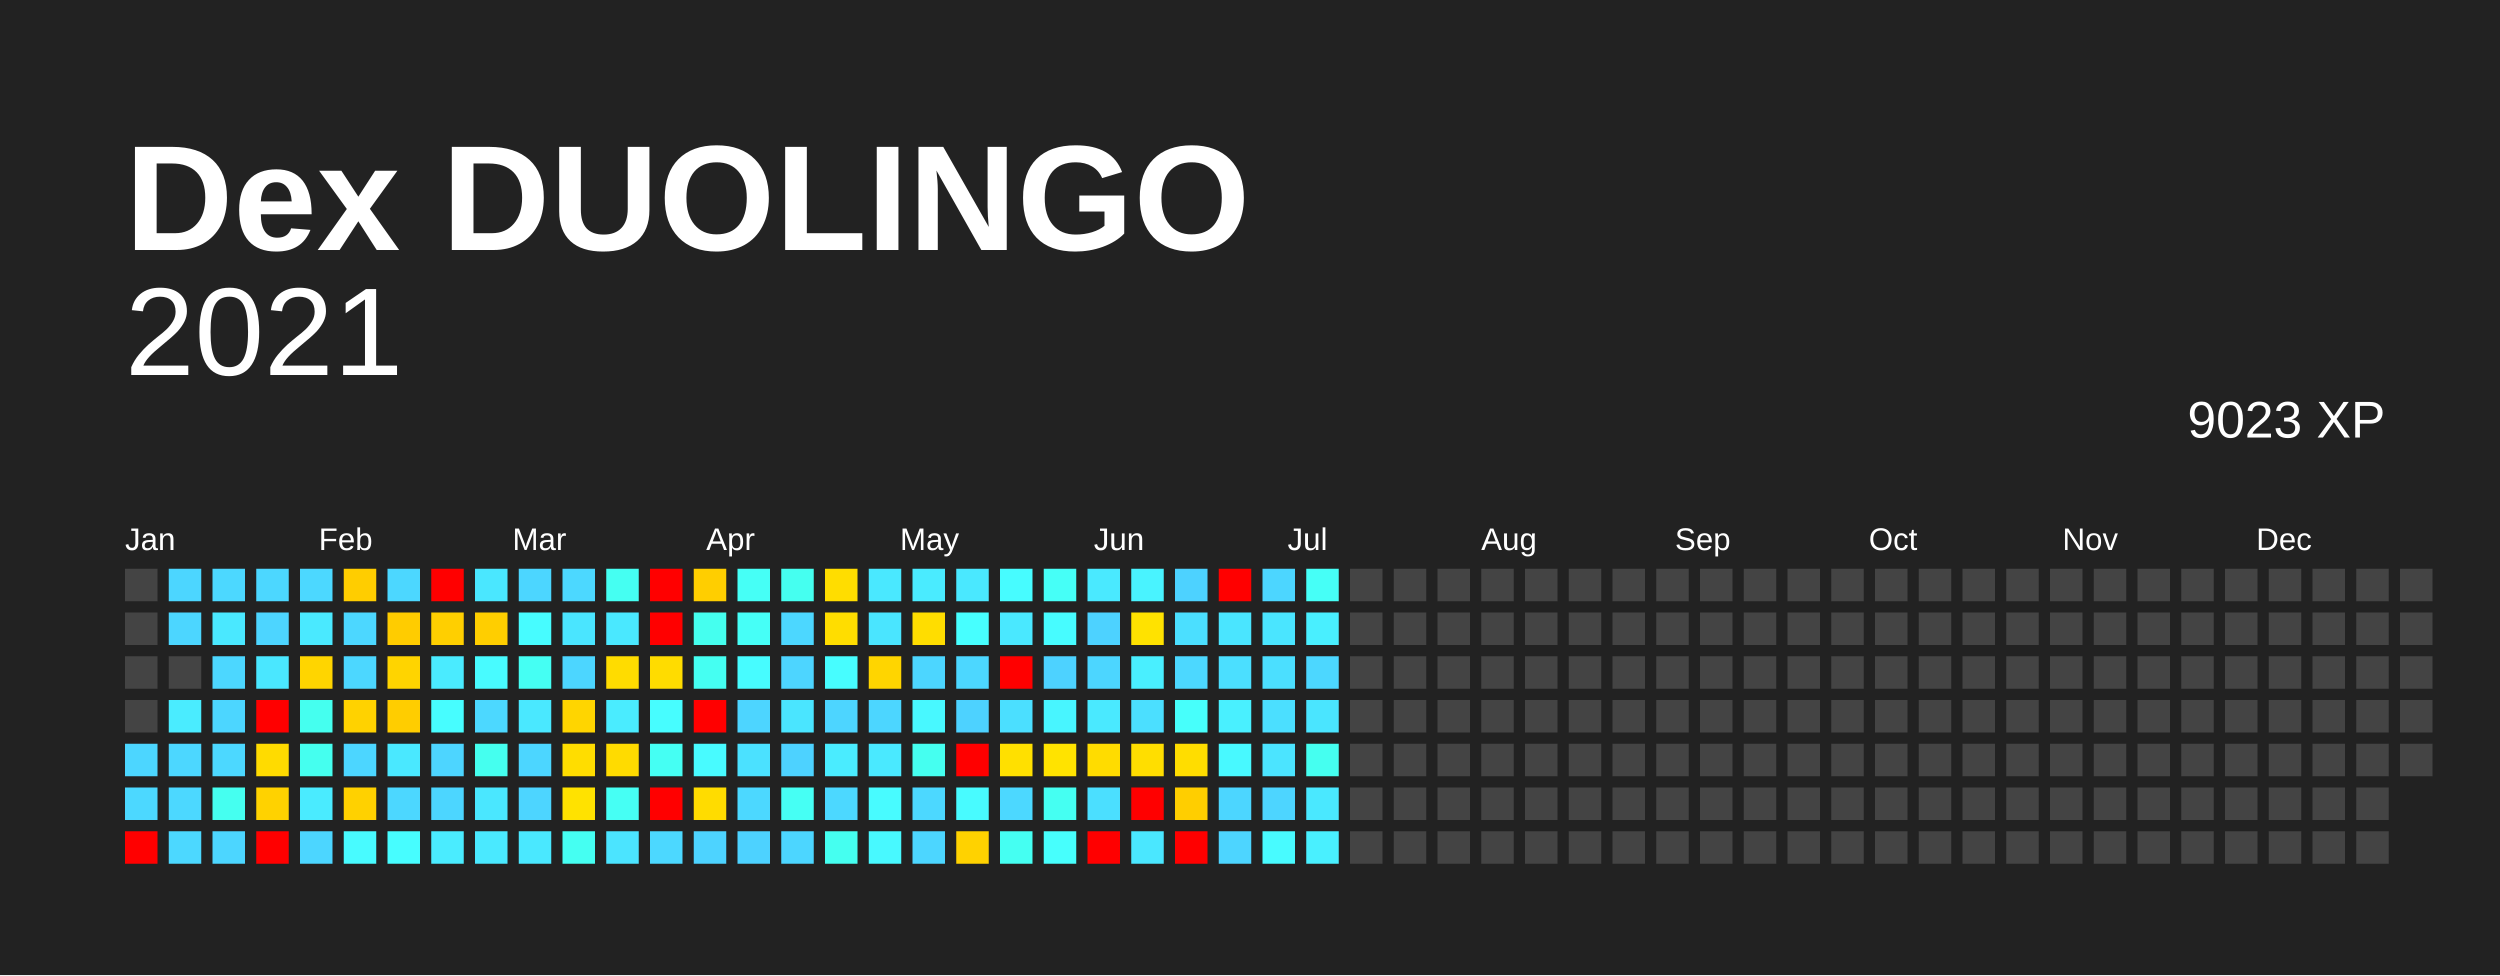
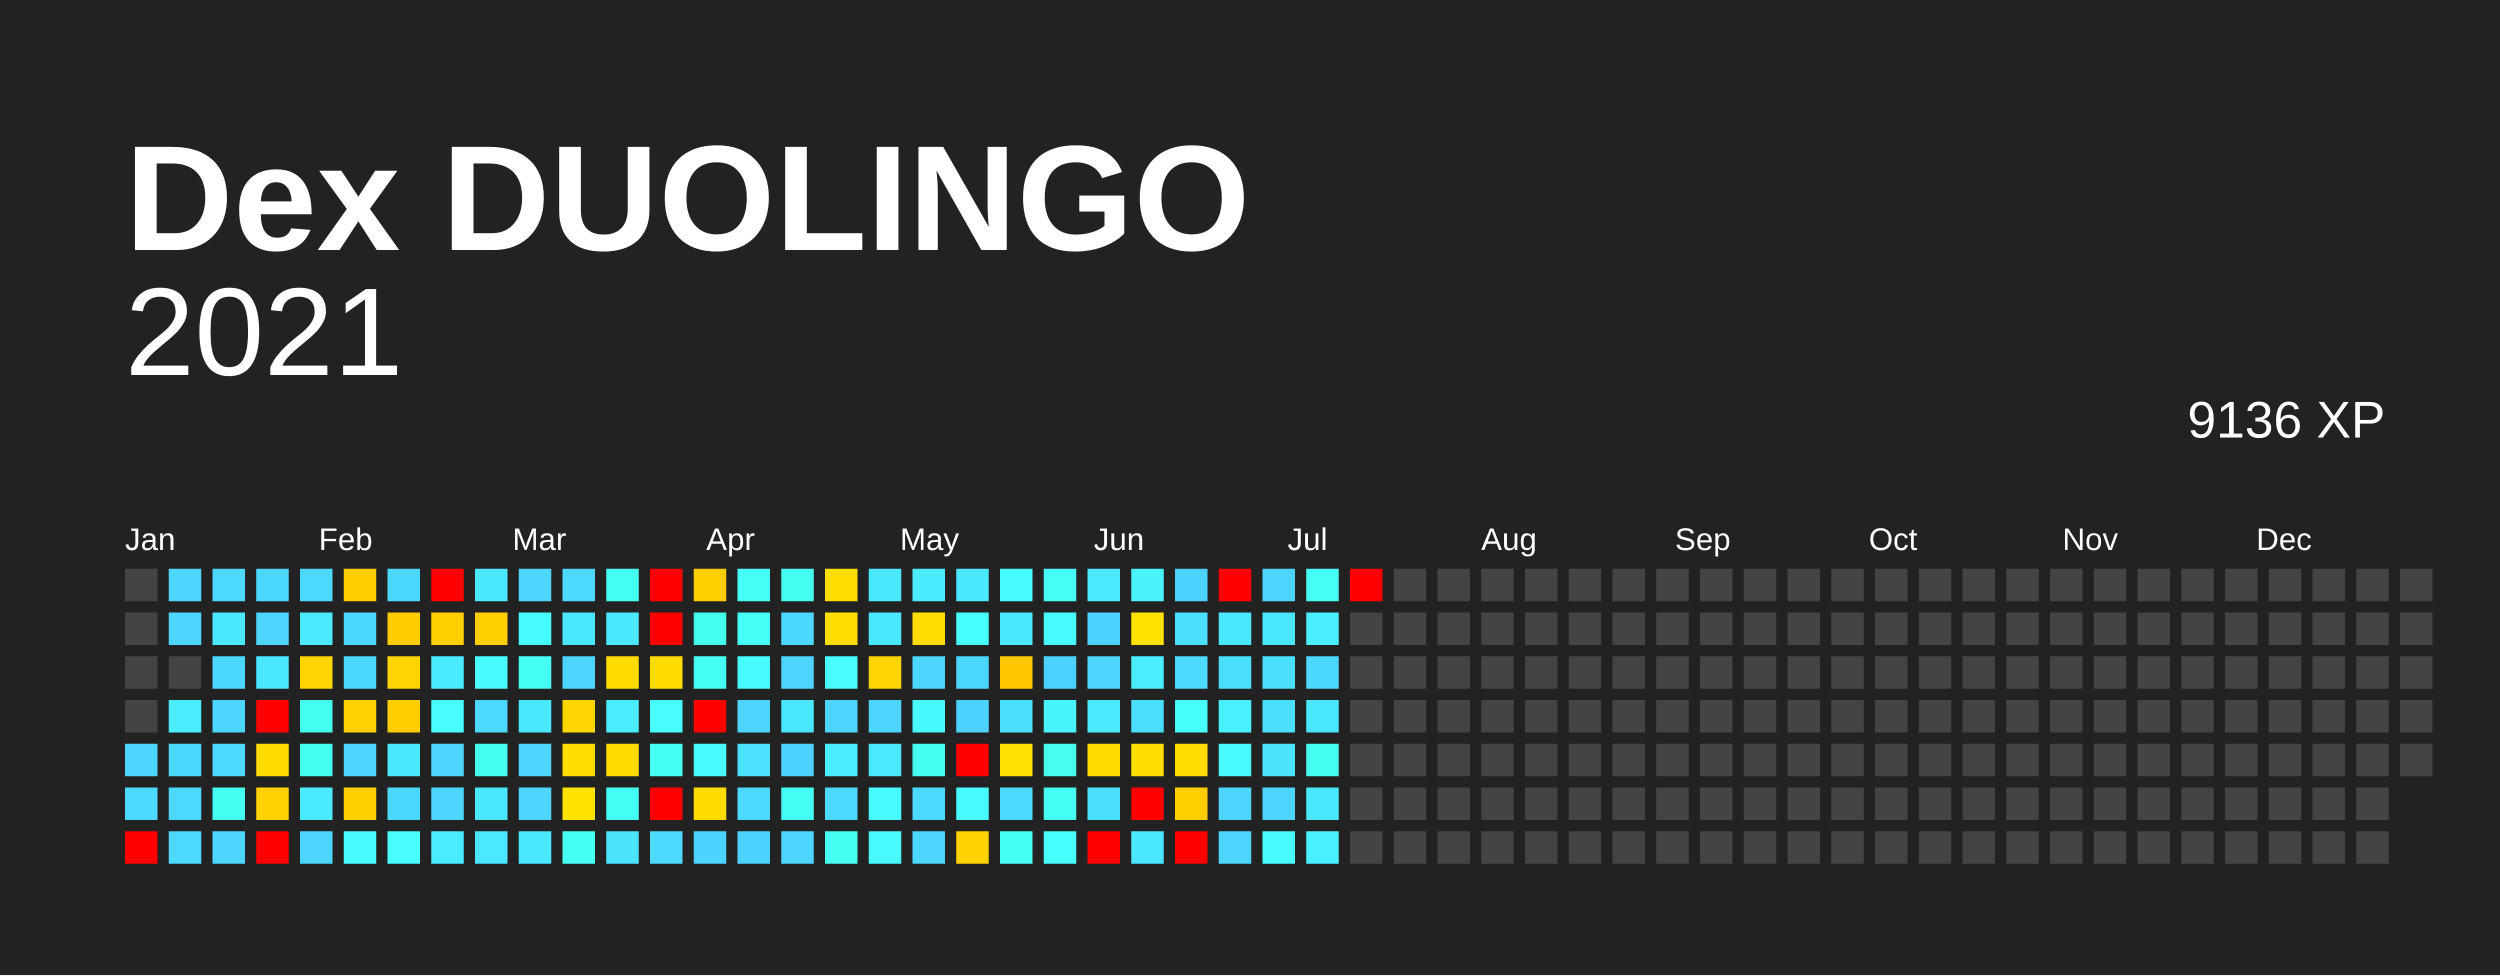
<svg xmlns="http://www.w3.org/2000/svg" baseProfile="full" height="78mm" version="1.1" viewBox="0,0,200,78" width="200mm">
  <defs />
  <rect fill="#222222" height="78" width="200" x="0" y="0" />
  <text fill="#FFFFFF" style="font-size:12px; font-family:Arial; font-weight:bold;" x="10" y="20">Dex DUOLINGO</text>
  <text alignment-baseline="hanging" fill="#FFFFFF" style="font-size:10.0px; font-family:Arial;" x="10" y="30">2021</text>
-   <text alignment-baseline="hanging" fill="#FFFFFF" style="font-size:4.125px; font-family:Arial;" x="175" y="35">9023 XP</text>
+   <text alignment-baseline="hanging" fill="#FFFFFF" style="font-size:4.125px; font-family:Arial;" x="175" y="35">9136 XP</text>
  <text fill="#FFFFFF" style="font-size:2.5px; font-family:Arial" x="10.0" y="44">Jan</text>
  <text fill="#FFFFFF" style="font-size:2.5px; font-family:Arial" x="25.5" y="44">Feb</text>
  <text fill="#FFFFFF" style="font-size:2.5px; font-family:Arial" x="41.0" y="44">Mar</text>
  <text fill="#FFFFFF" style="font-size:2.5px; font-family:Arial" x="56.5" y="44">Apr</text>
  <text fill="#FFFFFF" style="font-size:2.5px; font-family:Arial" x="72.0" y="44">May</text>
  <text fill="#FFFFFF" style="font-size:2.5px; font-family:Arial" x="87.5" y="44">Jun</text>
  <text fill="#FFFFFF" style="font-size:2.5px; font-family:Arial" x="103.0" y="44">Jul</text>
  <text fill="#FFFFFF" style="font-size:2.5px; font-family:Arial" x="118.5" y="44">Aug</text>
  <text fill="#FFFFFF" style="font-size:2.5px; font-family:Arial" x="134.0" y="44">Sep</text>
  <text fill="#FFFFFF" style="font-size:2.5px; font-family:Arial" x="149.5" y="44">Oct</text>
  <text fill="#FFFFFF" style="font-size:2.5px; font-family:Arial" x="165.0" y="44">Nov</text>
  <text fill="#FFFFFF" style="font-size:2.5px; font-family:Arial" x="180.5" y="44">Dec</text>
  <rect fill="#444444" height="2.6" width="2.6" x="10.0" y="45.5" />
  <rect fill="#444444" height="2.6" width="2.6" x="10.0" y="49.0" />
  <rect fill="#444444" height="2.6" width="2.6" x="10.0" y="52.5" />
  <rect fill="#444444" height="2.6" width="2.6" x="10.0" y="56.0" />
  <rect fill="#4cd6ff" height="2.6" width="2.6" x="10.0" y="59.5" />
  <rect fill="#4cd8ff" height="2.6" width="2.6" x="10.0" y="63.0" />
  <rect fill="red" height="2.6" width="2.6" x="10.0" y="66.5" />
  <rect fill="#4cd6ff" height="2.6" width="2.6" x="13.5" y="45.5" />
  <rect fill="#4cd6ff" height="2.6" width="2.6" x="13.5" y="49.0" />
  <rect fill="#444444" height="2.6" width="2.6" x="13.5" y="52.5" />
  <rect fill="#4aecff" height="2.6" width="2.6" x="13.5" y="56.0" />
  <rect fill="#4cd7ff" height="2.6" width="2.6" x="13.5" y="59.5" />
  <rect fill="#4cd8ff" height="2.6" width="2.6" x="13.5" y="63.0" />
  <rect fill="#4cd8ff" height="2.6" width="2.6" x="13.5" y="66.5" />
  <rect fill="#4cd8ff" height="2.6" width="2.6" x="17.0" y="45.5" />
  <rect fill="#4ae8ff" height="2.6" width="2.6" x="17.0" y="49.0" />
  <rect fill="#4cd7ff" height="2.6" width="2.6" x="17.0" y="52.5" />
  <rect fill="#4cd6ff" height="2.6" width="2.6" x="17.0" y="56.0" />
  <rect fill="#4cd8ff" height="2.6" width="2.6" x="17.0" y="59.5" />
  <rect fill="#45fff0" height="2.6" width="2.6" x="17.0" y="63.0" />
  <rect fill="#4cd6ff" height="2.6" width="2.6" x="17.0" y="66.5" />
  <rect fill="#4cd7ff" height="2.6" width="2.6" x="20.5" y="45.5" />
  <rect fill="#4dd5ff" height="2.6" width="2.6" x="20.5" y="49.0" />
  <rect fill="#4ae7ff" height="2.6" width="2.6" x="20.5" y="52.5" />
  <rect fill="red" height="2.6" width="2.6" x="20.5" y="56.0" />
  <rect fill="#ffdb00" height="2.6" width="2.6" x="20.5" y="59.5" />
  <rect fill="#ffd200" height="2.6" width="2.6" x="20.5" y="63.0" />
  <rect fill="red" height="2.6" width="2.6" x="20.5" y="66.5" />
  <rect fill="#4cd8ff" height="2.6" width="2.6" x="24.0" y="45.5" />
  <rect fill="#4ae9ff" height="2.6" width="2.6" x="24.0" y="49.0" />
  <rect fill="#ffd500" height="2.6" width="2.6" x="24.0" y="52.5" />
  <rect fill="#45ffef" height="2.6" width="2.6" x="24.0" y="56.0" />
  <rect fill="#45ffef" height="2.6" width="2.6" x="24.0" y="59.5" />
  <rect fill="#4aebff" height="2.6" width="2.6" x="24.0" y="63.0" />
  <rect fill="#4cd6ff" height="2.6" width="2.6" x="24.0" y="66.5" />
  <rect fill="#ffcd00" height="2.6" width="2.6" x="27.5" y="45.5" />
  <rect fill="#4cd7ff" height="2.6" width="2.6" x="27.5" y="49.0" />
  <rect fill="#4cd7ff" height="2.6" width="2.6" x="27.5" y="52.5" />
  <rect fill="#ffd200" height="2.6" width="2.6" x="27.5" y="56.0" />
  <rect fill="#4cd6ff" height="2.6" width="2.6" x="27.5" y="59.5" />
  <rect fill="#ffd100" height="2.6" width="2.6" x="27.5" y="63.0" />
  <rect fill="#48fbff" height="2.6" width="2.6" x="27.5" y="66.5" />
  <rect fill="#4cd7ff" height="2.6" width="2.6" x="31.0" y="45.5" />
  <rect fill="#ffcc00" height="2.6" width="2.6" x="31.0" y="49.0" />
  <rect fill="#ffd400" height="2.6" width="2.6" x="31.0" y="52.5" />
  <rect fill="#ffcd00" height="2.6" width="2.6" x="31.0" y="56.0" />
  <rect fill="#4ae8ff" height="2.6" width="2.6" x="31.0" y="59.5" />
  <rect fill="#4cd7ff" height="2.6" width="2.6" x="31.0" y="63.0" />
  <rect fill="#47fdff" height="2.6" width="2.6" x="31.0" y="66.5" />
  <rect fill="red" height="2.6" width="2.6" x="34.5" y="45.5" />
  <rect fill="#ffcf00" height="2.6" width="2.6" x="34.5" y="49.0" />
  <rect fill="#4aebff" height="2.6" width="2.6" x="34.5" y="52.5" />
  <rect fill="#47fdff" height="2.6" width="2.6" x="34.5" y="56.0" />
  <rect fill="#4dd5ff" height="2.6" width="2.6" x="34.5" y="59.5" />
  <rect fill="#4cd6ff" height="2.6" width="2.6" x="34.5" y="63.0" />
  <rect fill="#4aecff" height="2.6" width="2.6" x="34.5" y="66.5" />
  <rect fill="#4ae7ff" height="2.6" width="2.6" x="38.0" y="45.5" />
  <rect fill="#ffce00" height="2.6" width="2.6" x="38.0" y="49.0" />
  <rect fill="#48fbff" height="2.6" width="2.6" x="38.0" y="52.5" />
  <rect fill="#4cd8ff" height="2.6" width="2.6" x="38.0" y="56.0" />
  <rect fill="#45ffef" height="2.6" width="2.6" x="38.0" y="59.5" />
  <rect fill="#4ae7ff" height="2.6" width="2.6" x="38.0" y="63.0" />
  <rect fill="#4ae9ff" height="2.6" width="2.6" x="38.0" y="66.5" />
  <rect fill="#4cd6ff" height="2.6" width="2.6" x="41.5" y="45.5" />
  <rect fill="#47fcff" height="2.6" width="2.6" x="41.5" y="49.0" />
  <rect fill="#45fff3" height="2.6" width="2.6" x="41.5" y="52.5" />
  <rect fill="#4ae8ff" height="2.6" width="2.6" x="41.5" y="56.0" />
  <rect fill="#4cd6ff" height="2.6" width="2.6" x="41.5" y="59.5" />
  <rect fill="#4dd5ff" height="2.6" width="2.6" x="41.5" y="63.0" />
  <rect fill="#4ae8ff" height="2.6" width="2.6" x="41.5" y="66.5" />
  <rect fill="#4cd8ff" height="2.6" width="2.6" x="45.0" y="45.5" />
  <rect fill="#4ae5ff" height="2.6" width="2.6" x="45.0" y="49.0" />
  <rect fill="#4cd6ff" height="2.6" width="2.6" x="45.0" y="52.5" />
  <rect fill="#ffd500" height="2.6" width="2.6" x="45.0" y="56.0" />
  <rect fill="#ffdd00" height="2.6" width="2.6" x="45.0" y="59.5" />
  <rect fill="#ffe200" height="2.6" width="2.6" x="45.0" y="63.0" />
  <rect fill="#45fff2" height="2.6" width="2.6" x="45.0" y="66.5" />
  <rect fill="#45fff2" height="2.6" width="2.6" x="48.5" y="45.5" />
  <rect fill="#4ae8ff" height="2.6" width="2.6" x="48.5" y="49.0" />
  <rect fill="#ffdc00" height="2.6" width="2.6" x="48.5" y="52.5" />
  <rect fill="#4aecff" height="2.6" width="2.6" x="48.5" y="56.0" />
  <rect fill="#ffdb00" height="2.6" width="2.6" x="48.5" y="59.5" />
  <rect fill="#46fff4" height="2.6" width="2.6" x="48.5" y="63.0" />
  <rect fill="#4be4ff" height="2.6" width="2.6" x="48.5" y="66.5" />
  <rect fill="red" height="2.6" width="2.6" x="52.0" y="45.5" />
  <rect fill="red" height="2.6" width="2.6" x="52.0" y="49.0" />
  <rect fill="#ffdc00" height="2.6" width="2.6" x="52.0" y="52.5" />
  <rect fill="#47fdff" height="2.6" width="2.6" x="52.0" y="56.0" />
  <rect fill="#45fff3" height="2.6" width="2.6" x="52.0" y="59.5" />
  <rect fill="red" height="2.6" width="2.6" x="52.0" y="63.0" />
  <rect fill="#4cd8ff" height="2.6" width="2.6" x="52.0" y="66.5" />
  <rect fill="#ffce00" height="2.6" width="2.6" x="55.5" y="45.5" />
  <rect fill="#45ffef" height="2.6" width="2.6" x="55.5" y="49.0" />
  <rect fill="#45fff2" height="2.6" width="2.6" x="55.5" y="52.5" />
  <rect fill="red" height="2.6" width="2.6" x="55.5" y="56.0" />
  <rect fill="#48fbff" height="2.6" width="2.6" x="55.5" y="59.5" />
  <rect fill="#ffdc00" height="2.6" width="2.6" x="55.5" y="63.0" />
  <rect fill="#4dd3ff" height="2.6" width="2.6" x="55.5" y="66.5" />
  <rect fill="#46fff6" height="2.6" width="2.6" x="59.0" y="45.5" />
  <rect fill="#46fff7" height="2.6" width="2.6" x="59.0" y="49.0" />
  <rect fill="#47fcff" height="2.6" width="2.6" x="59.0" y="52.5" />
  <rect fill="#4dd5ff" height="2.6" width="2.6" x="59.0" y="56.0" />
  <rect fill="#4be1ff" height="2.6" width="2.6" x="59.0" y="59.5" />
  <rect fill="#4cd8ff" height="2.6" width="2.6" x="59.0" y="63.0" />
  <rect fill="#4dd2ff" height="2.6" width="2.6" x="59.0" y="66.5" />
  <rect fill="#45fff0" height="2.6" width="2.6" x="62.5" y="45.5" />
  <rect fill="#4cd7ff" height="2.6" width="2.6" x="62.5" y="49.0" />
  <rect fill="#4dd5ff" height="2.6" width="2.6" x="62.5" y="52.5" />
  <rect fill="#4ae5ff" height="2.6" width="2.6" x="62.5" y="56.0" />
  <rect fill="#4dd2ff" height="2.6" width="2.6" x="62.5" y="59.5" />
  <rect fill="#46fff4" height="2.6" width="2.6" x="62.5" y="63.0" />
  <rect fill="#4cd6ff" height="2.6" width="2.6" x="62.5" y="66.5" />
  <rect fill="#ffdd00" height="2.6" width="2.6" x="66.0" y="45.5" />
  <rect fill="#ffdd00" height="2.6" width="2.6" x="66.0" y="49.0" />
  <rect fill="#47fdff" height="2.6" width="2.6" x="66.0" y="52.5" />
  <rect fill="#4dd5ff" height="2.6" width="2.6" x="66.0" y="56.0" />
  <rect fill="#4aecff" height="2.6" width="2.6" x="66.0" y="59.5" />
  <rect fill="#4cd8ff" height="2.6" width="2.6" x="66.0" y="63.0" />
  <rect fill="#45fff0" height="2.6" width="2.6" x="66.0" y="66.5" />
  <rect fill="#4ae8ff" height="2.6" width="2.6" x="69.5" y="45.5" />
  <rect fill="#4ae5ff" height="2.6" width="2.6" x="69.5" y="49.0" />
  <rect fill="#ffd500" height="2.6" width="2.6" x="69.5" y="52.5" />
  <rect fill="#4cd6ff" height="2.6" width="2.6" x="69.5" y="56.0" />
  <rect fill="#4ae9ff" height="2.6" width="2.6" x="69.5" y="59.5" />
  <rect fill="#48fbff" height="2.6" width="2.6" x="69.5" y="63.0" />
  <rect fill="#48f9ff" height="2.6" width="2.6" x="69.5" y="66.5" />
  <rect fill="#4aebff" height="2.6" width="2.6" x="73.0" y="45.5" />
  <rect fill="#ffdd00" height="2.6" width="2.6" x="73.0" y="49.0" />
  <rect fill="#4cd6ff" height="2.6" width="2.6" x="73.0" y="52.5" />
  <rect fill="#48f8ff" height="2.6" width="2.6" x="73.0" y="56.0" />
  <rect fill="#45fff0" height="2.6" width="2.6" x="73.0" y="59.5" />
  <rect fill="#4cd8ff" height="2.6" width="2.6" x="73.0" y="63.0" />
  <rect fill="#4cd6ff" height="2.6" width="2.6" x="73.0" y="66.5" />
  <rect fill="#4ae8ff" height="2.6" width="2.6" x="76.5" y="45.5" />
  <rect fill="#47ffff" height="2.6" width="2.6" x="76.5" y="49.0" />
  <rect fill="#4cd7ff" height="2.6" width="2.6" x="76.5" y="52.5" />
  <rect fill="#4dd2ff" height="2.6" width="2.6" x="76.5" y="56.0" />
  <rect fill="red" height="2.6" width="2.6" x="76.5" y="59.5" />
  <rect fill="#48fbff" height="2.6" width="2.6" x="76.5" y="63.0" />
  <rect fill="#ffd200" height="2.6" width="2.6" x="76.5" y="66.5" />
  <rect fill="#47fcff" height="2.6" width="2.6" x="80.0" y="45.5" />
  <rect fill="#4ae8ff" height="2.6" width="2.6" x="80.0" y="49.0" />
-   <rect fill="red" height="2.6" width="2.6" x="80.0" y="52.5" />
+   <rect fill="#ffc800" height="2.6" width="2.6" x="80.0" y="52.5" />
  <rect fill="#4bdfff" height="2.6" width="2.6" x="80.0" y="56.0" />
  <rect fill="#ffe000" height="2.6" width="2.6" x="80.0" y="59.5" />
  <rect fill="#4cd8ff" height="2.6" width="2.6" x="80.0" y="63.0" />
  <rect fill="#45fff2" height="2.6" width="2.6" x="80.0" y="66.5" />
  <rect fill="#46fff7" height="2.6" width="2.6" x="83.5" y="45.5" />
  <rect fill="#47fcff" height="2.6" width="2.6" x="83.5" y="49.0" />
  <rect fill="#4dd2ff" height="2.6" width="2.6" x="83.5" y="52.5" />
  <rect fill="#48f5ff" height="2.6" width="2.6" x="83.5" y="56.0" />
-   <rect fill="#ffe300" height="2.6" width="2.6" x="83.5" y="59.5" />
+   <rect fill="#45ffec" height="2.6" width="2.6" x="83.5" y="59.5" />
  <rect fill="#45fff2" height="2.6" width="2.6" x="83.5" y="63.0" />
  <rect fill="#47fffd" height="2.6" width="2.6" x="83.5" y="66.5" />
  <rect fill="#4ae9ff" height="2.6" width="2.6" x="87.0" y="45.5" />
  <rect fill="#4dd2ff" height="2.6" width="2.6" x="87.0" y="49.0" />
  <rect fill="#4cd6ff" height="2.6" width="2.6" x="87.0" y="52.5" />
  <rect fill="#4ae9ff" height="2.6" width="2.6" x="87.0" y="56.0" />
  <rect fill="#ffdc00" height="2.6" width="2.6" x="87.0" y="59.5" />
  <rect fill="#4bdfff" height="2.6" width="2.6" x="87.0" y="63.0" />
  <rect fill="red" height="2.6" width="2.6" x="87.0" y="66.5" />
  <rect fill="#49f3ff" height="2.6" width="2.6" x="90.5" y="45.5" />
  <rect fill="#ffe200" height="2.6" width="2.6" x="90.5" y="49.0" />
  <rect fill="#49efff" height="2.6" width="2.6" x="90.5" y="52.5" />
  <rect fill="#4bdfff" height="2.6" width="2.6" x="90.5" y="56.0" />
  <rect fill="#ffde00" height="2.6" width="2.6" x="90.5" y="59.5" />
  <rect fill="red" height="2.6" width="2.6" x="90.5" y="63.0" />
  <rect fill="#4ae7ff" height="2.6" width="2.6" x="90.5" y="66.5" />
  <rect fill="#4dd2ff" height="2.6" width="2.6" x="94.0" y="45.5" />
  <rect fill="#4bdfff" height="2.6" width="2.6" x="94.0" y="49.0" />
  <rect fill="#4cd8ff" height="2.6" width="2.6" x="94.0" y="52.5" />
  <rect fill="#47fffb" height="2.6" width="2.6" x="94.0" y="56.0" />
  <rect fill="#ffdd00" height="2.6" width="2.6" x="94.0" y="59.5" />
  <rect fill="#ffce00" height="2.6" width="2.6" x="94.0" y="63.0" />
  <rect fill="red" height="2.6" width="2.6" x="94.0" y="66.5" />
  <rect fill="red" height="2.6" width="2.6" x="97.5" y="45.5" />
  <rect fill="#4ae5ff" height="2.6" width="2.6" x="97.5" y="49.0" />
  <rect fill="#4bdfff" height="2.6" width="2.6" x="97.5" y="52.5" />
  <rect fill="#49f0ff" height="2.6" width="2.6" x="97.5" y="56.0" />
  <rect fill="#48f9ff" height="2.6" width="2.6" x="97.5" y="59.5" />
  <rect fill="#4cd6ff" height="2.6" width="2.6" x="97.5" y="63.0" />
  <rect fill="#4dd5ff" height="2.6" width="2.6" x="97.5" y="66.5" />
  <rect fill="#4cd6ff" height="2.6" width="2.6" x="101.0" y="45.5" />
  <rect fill="#4ae5ff" height="2.6" width="2.6" x="101.0" y="49.0" />
  <rect fill="#4bdfff" height="2.6" width="2.6" x="101.0" y="52.5" />
  <rect fill="#4bdfff" height="2.6" width="2.6" x="101.0" y="56.0" />
  <rect fill="#4be4ff" height="2.6" width="2.6" x="101.0" y="59.5" />
  <rect fill="#4dd5ff" height="2.6" width="2.6" x="101.0" y="63.0" />
  <rect fill="#48fbff" height="2.6" width="2.6" x="101.0" y="66.5" />
  <rect fill="#46fff7" height="2.6" width="2.6" x="104.5" y="45.5" />
  <rect fill="#49efff" height="2.6" width="2.6" x="104.5" y="49.0" />
  <rect fill="#4cd7ff" height="2.6" width="2.6" x="104.5" y="52.5" />
  <rect fill="#4ae5ff" height="2.6" width="2.6" x="104.5" y="56.0" />
  <rect fill="#45fff0" height="2.6" width="2.6" x="104.5" y="59.5" />
  <rect fill="#4ae8ff" height="2.6" width="2.6" x="104.5" y="63.0" />
  <rect fill="#49f0ff" height="2.6" width="2.6" x="104.5" y="66.5" />
-   <rect fill="#444444" height="2.6" width="2.6" x="108.0" y="45.5" />
+   <rect fill="red" height="2.6" width="2.6" x="108.0" y="45.5" />
  <rect fill="#444444" height="2.6" width="2.6" x="108.0" y="49.0" />
  <rect fill="#444444" height="2.6" width="2.6" x="108.0" y="52.5" />
  <rect fill="#444444" height="2.6" width="2.6" x="108.0" y="56.0" />
  <rect fill="#444444" height="2.6" width="2.6" x="108.0" y="59.5" />
  <rect fill="#444444" height="2.6" width="2.6" x="108.0" y="63.0" />
  <rect fill="#444444" height="2.6" width="2.6" x="108.0" y="66.5" />
  <rect fill="#444444" height="2.6" width="2.6" x="111.5" y="45.5" />
  <rect fill="#444444" height="2.6" width="2.6" x="111.5" y="49.0" />
  <rect fill="#444444" height="2.6" width="2.6" x="111.5" y="52.5" />
  <rect fill="#444444" height="2.6" width="2.6" x="111.5" y="56.0" />
  <rect fill="#444444" height="2.6" width="2.6" x="111.5" y="59.5" />
  <rect fill="#444444" height="2.6" width="2.6" x="111.5" y="63.0" />
  <rect fill="#444444" height="2.6" width="2.6" x="111.5" y="66.5" />
  <rect fill="#444444" height="2.6" width="2.6" x="115.0" y="45.5" />
  <rect fill="#444444" height="2.6" width="2.6" x="115.0" y="49.0" />
  <rect fill="#444444" height="2.6" width="2.6" x="115.0" y="52.5" />
  <rect fill="#444444" height="2.6" width="2.6" x="115.0" y="56.0" />
  <rect fill="#444444" height="2.6" width="2.6" x="115.0" y="59.5" />
  <rect fill="#444444" height="2.6" width="2.6" x="115.0" y="63.0" />
  <rect fill="#444444" height="2.6" width="2.6" x="115.0" y="66.5" />
  <rect fill="#444444" height="2.6" width="2.6" x="118.5" y="45.5" />
  <rect fill="#444444" height="2.6" width="2.6" x="118.5" y="49.0" />
  <rect fill="#444444" height="2.6" width="2.6" x="118.5" y="52.5" />
  <rect fill="#444444" height="2.6" width="2.6" x="118.5" y="56.0" />
  <rect fill="#444444" height="2.6" width="2.6" x="118.5" y="59.5" />
  <rect fill="#444444" height="2.6" width="2.6" x="118.5" y="63.0" />
  <rect fill="#444444" height="2.6" width="2.6" x="118.5" y="66.5" />
  <rect fill="#444444" height="2.6" width="2.6" x="122.0" y="45.5" />
  <rect fill="#444444" height="2.6" width="2.6" x="122.0" y="49.0" />
  <rect fill="#444444" height="2.6" width="2.6" x="122.0" y="52.5" />
  <rect fill="#444444" height="2.6" width="2.6" x="122.0" y="56.0" />
  <rect fill="#444444" height="2.6" width="2.6" x="122.0" y="59.5" />
  <rect fill="#444444" height="2.6" width="2.6" x="122.0" y="63.0" />
  <rect fill="#444444" height="2.6" width="2.6" x="122.0" y="66.5" />
  <rect fill="#444444" height="2.6" width="2.6" x="125.5" y="45.5" />
  <rect fill="#444444" height="2.6" width="2.6" x="125.5" y="49.0" />
  <rect fill="#444444" height="2.6" width="2.6" x="125.5" y="52.5" />
  <rect fill="#444444" height="2.6" width="2.6" x="125.5" y="56.0" />
  <rect fill="#444444" height="2.6" width="2.6" x="125.5" y="59.5" />
  <rect fill="#444444" height="2.6" width="2.6" x="125.5" y="63.0" />
  <rect fill="#444444" height="2.6" width="2.6" x="125.5" y="66.5" />
  <rect fill="#444444" height="2.6" width="2.6" x="129.0" y="45.5" />
  <rect fill="#444444" height="2.6" width="2.6" x="129.0" y="49.0" />
  <rect fill="#444444" height="2.6" width="2.6" x="129.0" y="52.5" />
  <rect fill="#444444" height="2.6" width="2.6" x="129.0" y="56.0" />
  <rect fill="#444444" height="2.6" width="2.6" x="129.0" y="59.5" />
  <rect fill="#444444" height="2.6" width="2.6" x="129.0" y="63.0" />
  <rect fill="#444444" height="2.6" width="2.6" x="129.0" y="66.5" />
  <rect fill="#444444" height="2.6" width="2.6" x="132.5" y="45.5" />
  <rect fill="#444444" height="2.6" width="2.6" x="132.5" y="49.0" />
  <rect fill="#444444" height="2.6" width="2.6" x="132.5" y="52.5" />
  <rect fill="#444444" height="2.6" width="2.6" x="132.5" y="56.0" />
  <rect fill="#444444" height="2.6" width="2.6" x="132.5" y="59.5" />
  <rect fill="#444444" height="2.6" width="2.6" x="132.5" y="63.0" />
  <rect fill="#444444" height="2.6" width="2.6" x="132.5" y="66.5" />
  <rect fill="#444444" height="2.6" width="2.6" x="136.0" y="45.5" />
  <rect fill="#444444" height="2.6" width="2.6" x="136.0" y="49.0" />
  <rect fill="#444444" height="2.6" width="2.6" x="136.0" y="52.5" />
  <rect fill="#444444" height="2.6" width="2.6" x="136.0" y="56.0" />
  <rect fill="#444444" height="2.6" width="2.6" x="136.0" y="59.5" />
  <rect fill="#444444" height="2.6" width="2.6" x="136.0" y="63.0" />
  <rect fill="#444444" height="2.6" width="2.6" x="136.0" y="66.5" />
  <rect fill="#444444" height="2.6" width="2.6" x="139.5" y="45.5" />
  <rect fill="#444444" height="2.6" width="2.6" x="139.5" y="49.0" />
  <rect fill="#444444" height="2.6" width="2.6" x="139.5" y="52.5" />
  <rect fill="#444444" height="2.6" width="2.6" x="139.5" y="56.0" />
  <rect fill="#444444" height="2.6" width="2.6" x="139.5" y="59.5" />
  <rect fill="#444444" height="2.6" width="2.6" x="139.5" y="63.0" />
  <rect fill="#444444" height="2.6" width="2.6" x="139.5" y="66.5" />
  <rect fill="#444444" height="2.6" width="2.6" x="143.0" y="45.5" />
  <rect fill="#444444" height="2.6" width="2.6" x="143.0" y="49.0" />
  <rect fill="#444444" height="2.6" width="2.6" x="143.0" y="52.5" />
  <rect fill="#444444" height="2.6" width="2.6" x="143.0" y="56.0" />
  <rect fill="#444444" height="2.6" width="2.6" x="143.0" y="59.5" />
  <rect fill="#444444" height="2.6" width="2.6" x="143.0" y="63.0" />
  <rect fill="#444444" height="2.6" width="2.6" x="143.0" y="66.5" />
  <rect fill="#444444" height="2.6" width="2.6" x="146.5" y="45.5" />
  <rect fill="#444444" height="2.6" width="2.6" x="146.5" y="49.0" />
  <rect fill="#444444" height="2.6" width="2.6" x="146.5" y="52.5" />
  <rect fill="#444444" height="2.6" width="2.6" x="146.5" y="56.0" />
  <rect fill="#444444" height="2.6" width="2.6" x="146.5" y="59.5" />
  <rect fill="#444444" height="2.6" width="2.6" x="146.5" y="63.0" />
  <rect fill="#444444" height="2.6" width="2.6" x="146.5" y="66.5" />
  <rect fill="#444444" height="2.6" width="2.6" x="150.0" y="45.5" />
  <rect fill="#444444" height="2.6" width="2.6" x="150.0" y="49.0" />
  <rect fill="#444444" height="2.6" width="2.6" x="150.0" y="52.5" />
  <rect fill="#444444" height="2.6" width="2.6" x="150.0" y="56.0" />
  <rect fill="#444444" height="2.6" width="2.6" x="150.0" y="59.5" />
  <rect fill="#444444" height="2.6" width="2.6" x="150.0" y="63.0" />
  <rect fill="#444444" height="2.6" width="2.6" x="150.0" y="66.5" />
  <rect fill="#444444" height="2.6" width="2.6" x="153.5" y="45.5" />
  <rect fill="#444444" height="2.6" width="2.6" x="153.5" y="49.0" />
  <rect fill="#444444" height="2.6" width="2.6" x="153.5" y="52.5" />
  <rect fill="#444444" height="2.6" width="2.6" x="153.5" y="56.0" />
  <rect fill="#444444" height="2.6" width="2.6" x="153.5" y="59.5" />
  <rect fill="#444444" height="2.6" width="2.6" x="153.5" y="63.0" />
  <rect fill="#444444" height="2.6" width="2.6" x="153.5" y="66.5" />
  <rect fill="#444444" height="2.6" width="2.6" x="157.0" y="45.5" />
  <rect fill="#444444" height="2.6" width="2.6" x="157.0" y="49.0" />
  <rect fill="#444444" height="2.6" width="2.6" x="157.0" y="52.5" />
  <rect fill="#444444" height="2.6" width="2.6" x="157.0" y="56.0" />
  <rect fill="#444444" height="2.6" width="2.6" x="157.0" y="59.5" />
  <rect fill="#444444" height="2.6" width="2.6" x="157.0" y="63.0" />
  <rect fill="#444444" height="2.6" width="2.6" x="157.0" y="66.5" />
  <rect fill="#444444" height="2.6" width="2.6" x="160.5" y="45.5" />
  <rect fill="#444444" height="2.6" width="2.6" x="160.5" y="49.0" />
  <rect fill="#444444" height="2.6" width="2.6" x="160.5" y="52.5" />
  <rect fill="#444444" height="2.6" width="2.6" x="160.5" y="56.0" />
  <rect fill="#444444" height="2.6" width="2.6" x="160.5" y="59.5" />
  <rect fill="#444444" height="2.6" width="2.6" x="160.5" y="63.0" />
  <rect fill="#444444" height="2.6" width="2.6" x="160.5" y="66.5" />
  <rect fill="#444444" height="2.6" width="2.6" x="164.0" y="45.5" />
  <rect fill="#444444" height="2.6" width="2.6" x="164.0" y="49.0" />
  <rect fill="#444444" height="2.6" width="2.6" x="164.0" y="52.5" />
  <rect fill="#444444" height="2.6" width="2.6" x="164.0" y="56.0" />
  <rect fill="#444444" height="2.6" width="2.6" x="164.0" y="59.5" />
  <rect fill="#444444" height="2.6" width="2.6" x="164.0" y="63.0" />
  <rect fill="#444444" height="2.6" width="2.6" x="164.0" y="66.5" />
  <rect fill="#444444" height="2.6" width="2.6" x="167.5" y="45.5" />
  <rect fill="#444444" height="2.6" width="2.6" x="167.5" y="49.0" />
  <rect fill="#444444" height="2.6" width="2.6" x="167.5" y="52.5" />
  <rect fill="#444444" height="2.6" width="2.6" x="167.5" y="56.0" />
  <rect fill="#444444" height="2.6" width="2.6" x="167.5" y="59.5" />
  <rect fill="#444444" height="2.6" width="2.6" x="167.5" y="63.0" />
  <rect fill="#444444" height="2.6" width="2.6" x="167.5" y="66.5" />
  <rect fill="#444444" height="2.6" width="2.6" x="171.0" y="45.5" />
  <rect fill="#444444" height="2.6" width="2.6" x="171.0" y="49.0" />
  <rect fill="#444444" height="2.6" width="2.6" x="171.0" y="52.5" />
  <rect fill="#444444" height="2.6" width="2.6" x="171.0" y="56.0" />
  <rect fill="#444444" height="2.6" width="2.6" x="171.0" y="59.5" />
  <rect fill="#444444" height="2.6" width="2.6" x="171.0" y="63.0" />
  <rect fill="#444444" height="2.6" width="2.6" x="171.0" y="66.5" />
  <rect fill="#444444" height="2.6" width="2.6" x="174.5" y="45.5" />
  <rect fill="#444444" height="2.6" width="2.6" x="174.5" y="49.0" />
  <rect fill="#444444" height="2.6" width="2.6" x="174.5" y="52.5" />
  <rect fill="#444444" height="2.6" width="2.6" x="174.5" y="56.0" />
  <rect fill="#444444" height="2.6" width="2.6" x="174.5" y="59.5" />
  <rect fill="#444444" height="2.6" width="2.6" x="174.5" y="63.0" />
  <rect fill="#444444" height="2.6" width="2.6" x="174.5" y="66.5" />
  <rect fill="#444444" height="2.6" width="2.6" x="178.0" y="45.5" />
  <rect fill="#444444" height="2.6" width="2.6" x="178.0" y="49.0" />
  <rect fill="#444444" height="2.6" width="2.6" x="178.0" y="52.5" />
  <rect fill="#444444" height="2.6" width="2.6" x="178.0" y="56.0" />
  <rect fill="#444444" height="2.6" width="2.6" x="178.0" y="59.5" />
  <rect fill="#444444" height="2.6" width="2.6" x="178.0" y="63.0" />
  <rect fill="#444444" height="2.6" width="2.6" x="178.0" y="66.5" />
  <rect fill="#444444" height="2.6" width="2.6" x="181.5" y="45.5" />
  <rect fill="#444444" height="2.6" width="2.6" x="181.5" y="49.0" />
  <rect fill="#444444" height="2.6" width="2.6" x="181.5" y="52.5" />
  <rect fill="#444444" height="2.6" width="2.6" x="181.5" y="56.0" />
  <rect fill="#444444" height="2.6" width="2.6" x="181.5" y="59.5" />
  <rect fill="#444444" height="2.6" width="2.6" x="181.5" y="63.0" />
  <rect fill="#444444" height="2.6" width="2.6" x="181.5" y="66.5" />
  <rect fill="#444444" height="2.6" width="2.6" x="185.0" y="45.5" />
  <rect fill="#444444" height="2.6" width="2.6" x="185.0" y="49.0" />
  <rect fill="#444444" height="2.6" width="2.6" x="185.0" y="52.5" />
  <rect fill="#444444" height="2.6" width="2.6" x="185.0" y="56.0" />
  <rect fill="#444444" height="2.6" width="2.6" x="185.0" y="59.5" />
  <rect fill="#444444" height="2.6" width="2.6" x="185.0" y="63.0" />
  <rect fill="#444444" height="2.6" width="2.6" x="185.0" y="66.5" />
  <rect fill="#444444" height="2.6" width="2.6" x="188.5" y="45.5" />
  <rect fill="#444444" height="2.6" width="2.6" x="188.5" y="49.0" />
  <rect fill="#444444" height="2.6" width="2.6" x="188.5" y="52.5" />
  <rect fill="#444444" height="2.6" width="2.6" x="188.5" y="56.0" />
  <rect fill="#444444" height="2.6" width="2.6" x="188.5" y="59.5" />
  <rect fill="#444444" height="2.6" width="2.6" x="188.5" y="63.0" />
  <rect fill="#444444" height="2.6" width="2.6" x="188.5" y="66.5" />
  <rect fill="#444444" height="2.6" width="2.6" x="192.0" y="45.5" />
  <rect fill="#444444" height="2.6" width="2.6" x="192.0" y="49.0" />
  <rect fill="#444444" height="2.6" width="2.6" x="192.0" y="52.5" />
  <rect fill="#444444" height="2.6" width="2.6" x="192.0" y="56.0" />
  <rect fill="#444444" height="2.6" width="2.6" x="192.0" y="59.5" />
</svg>
